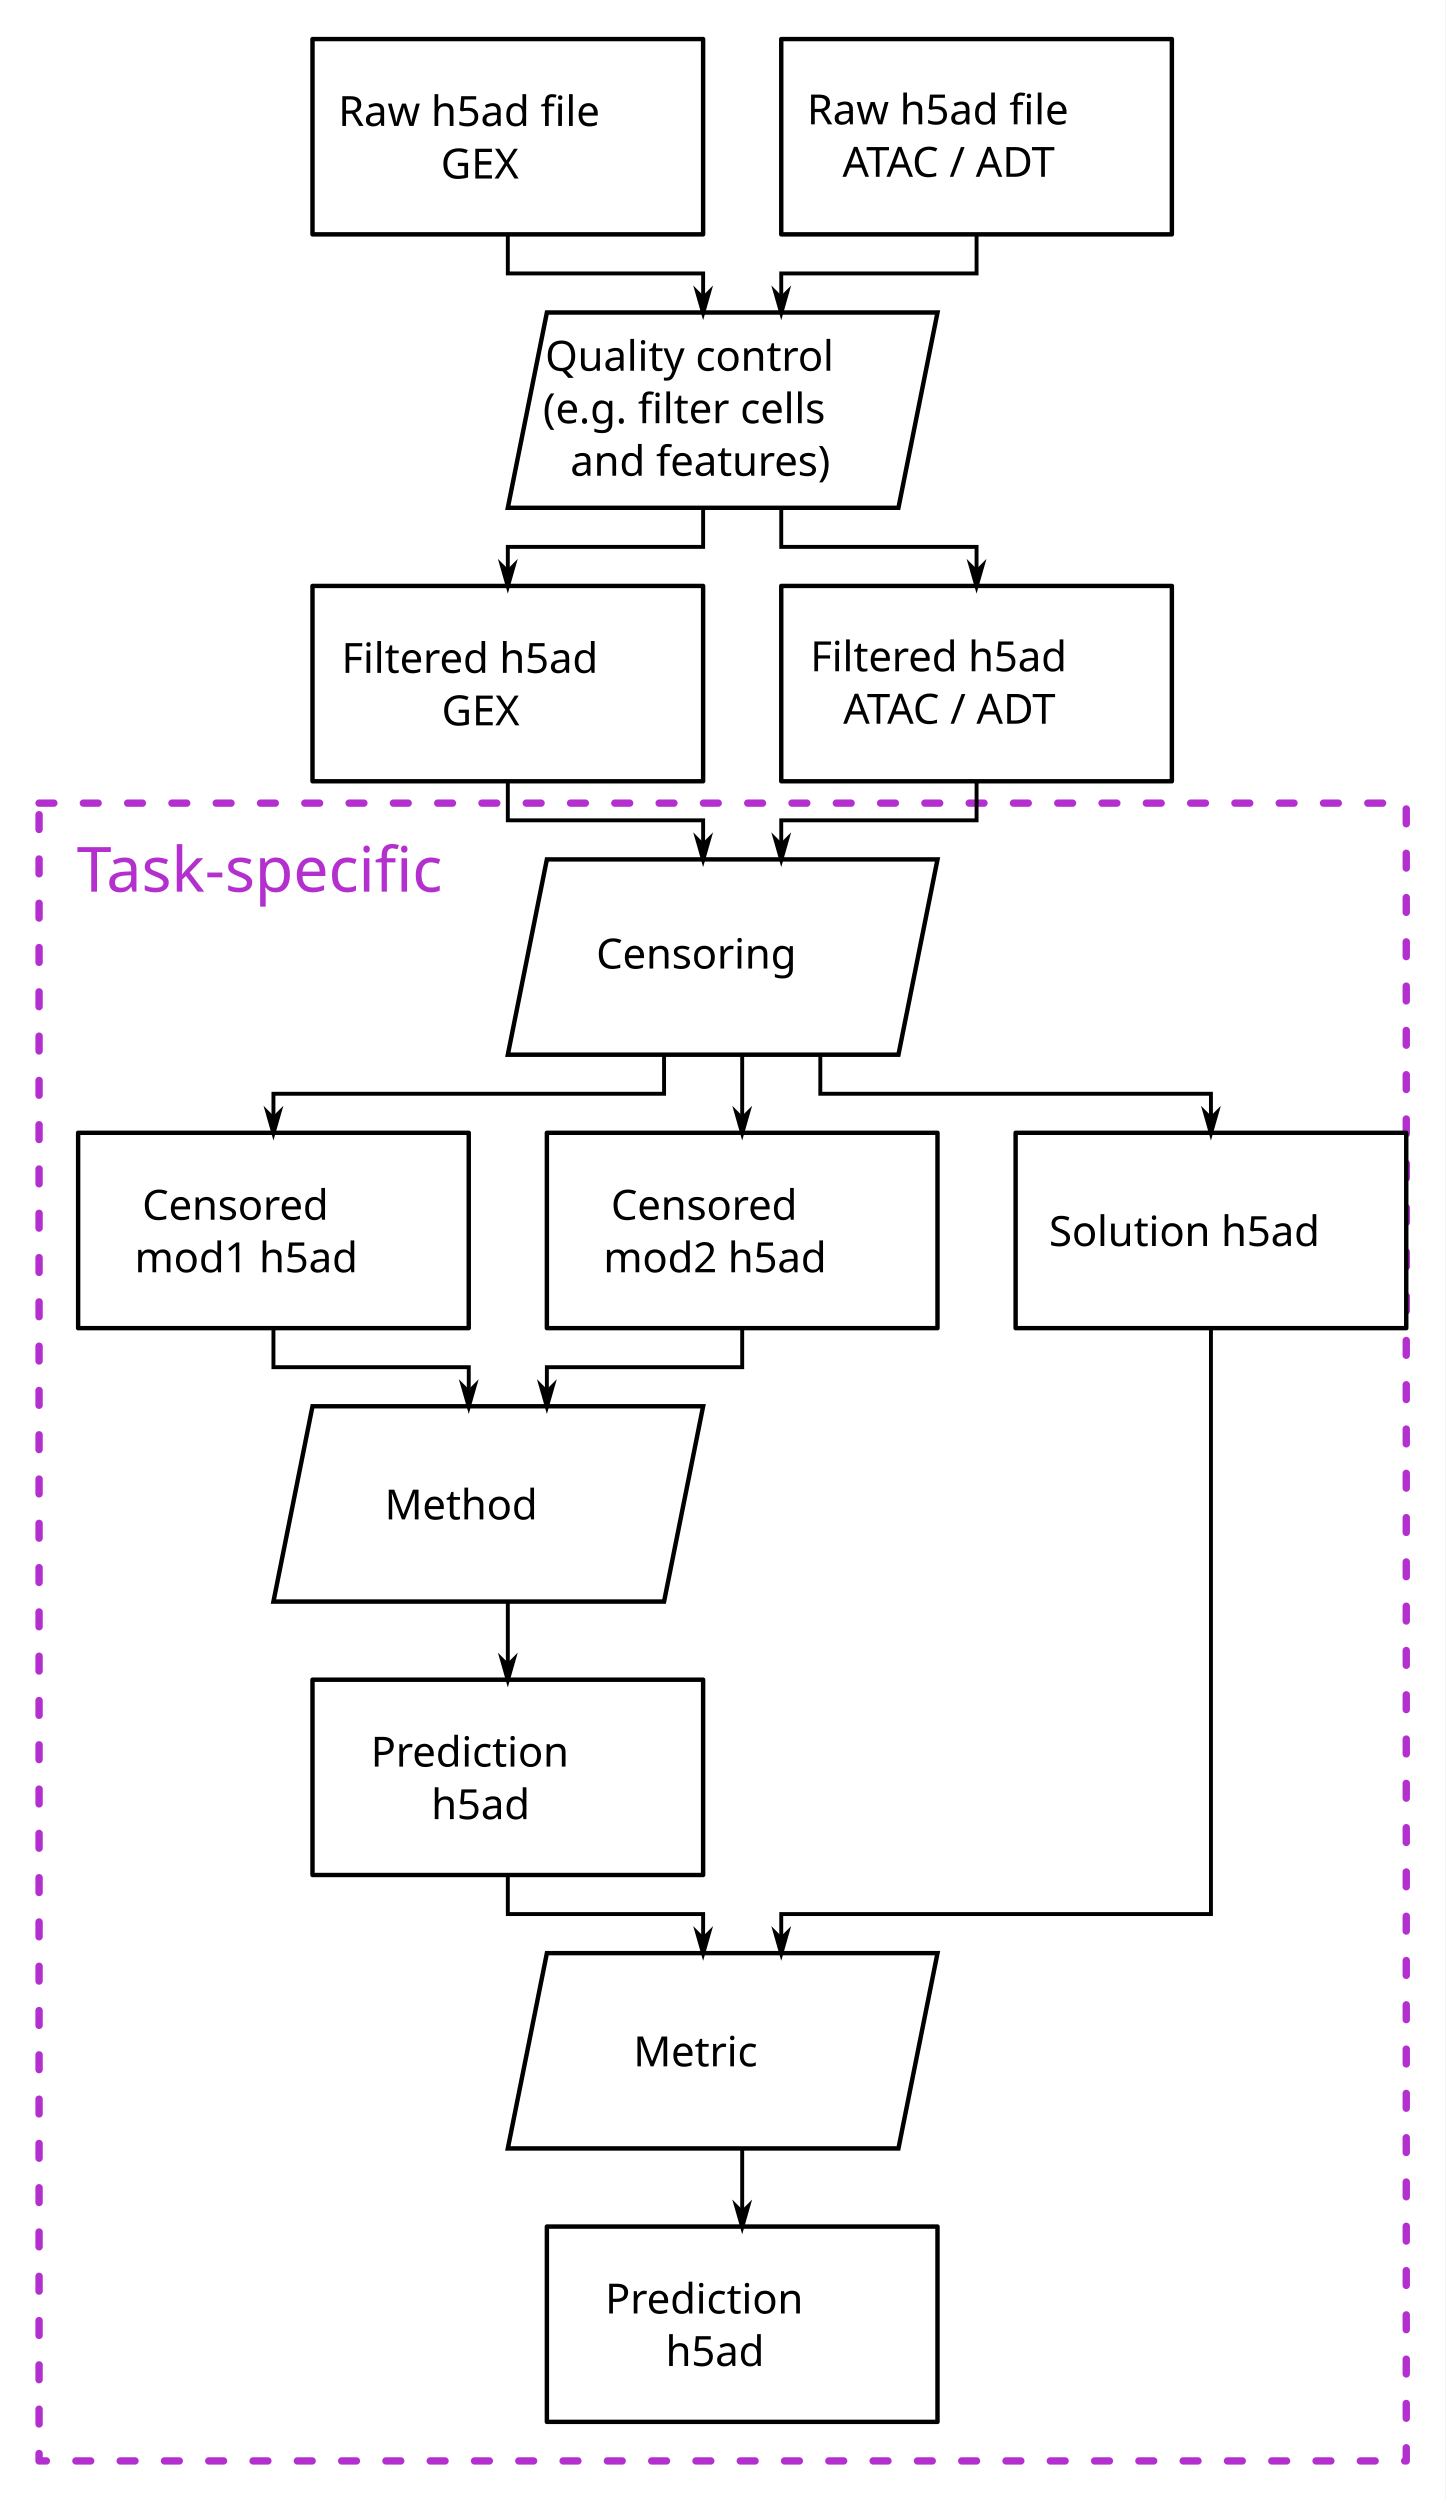
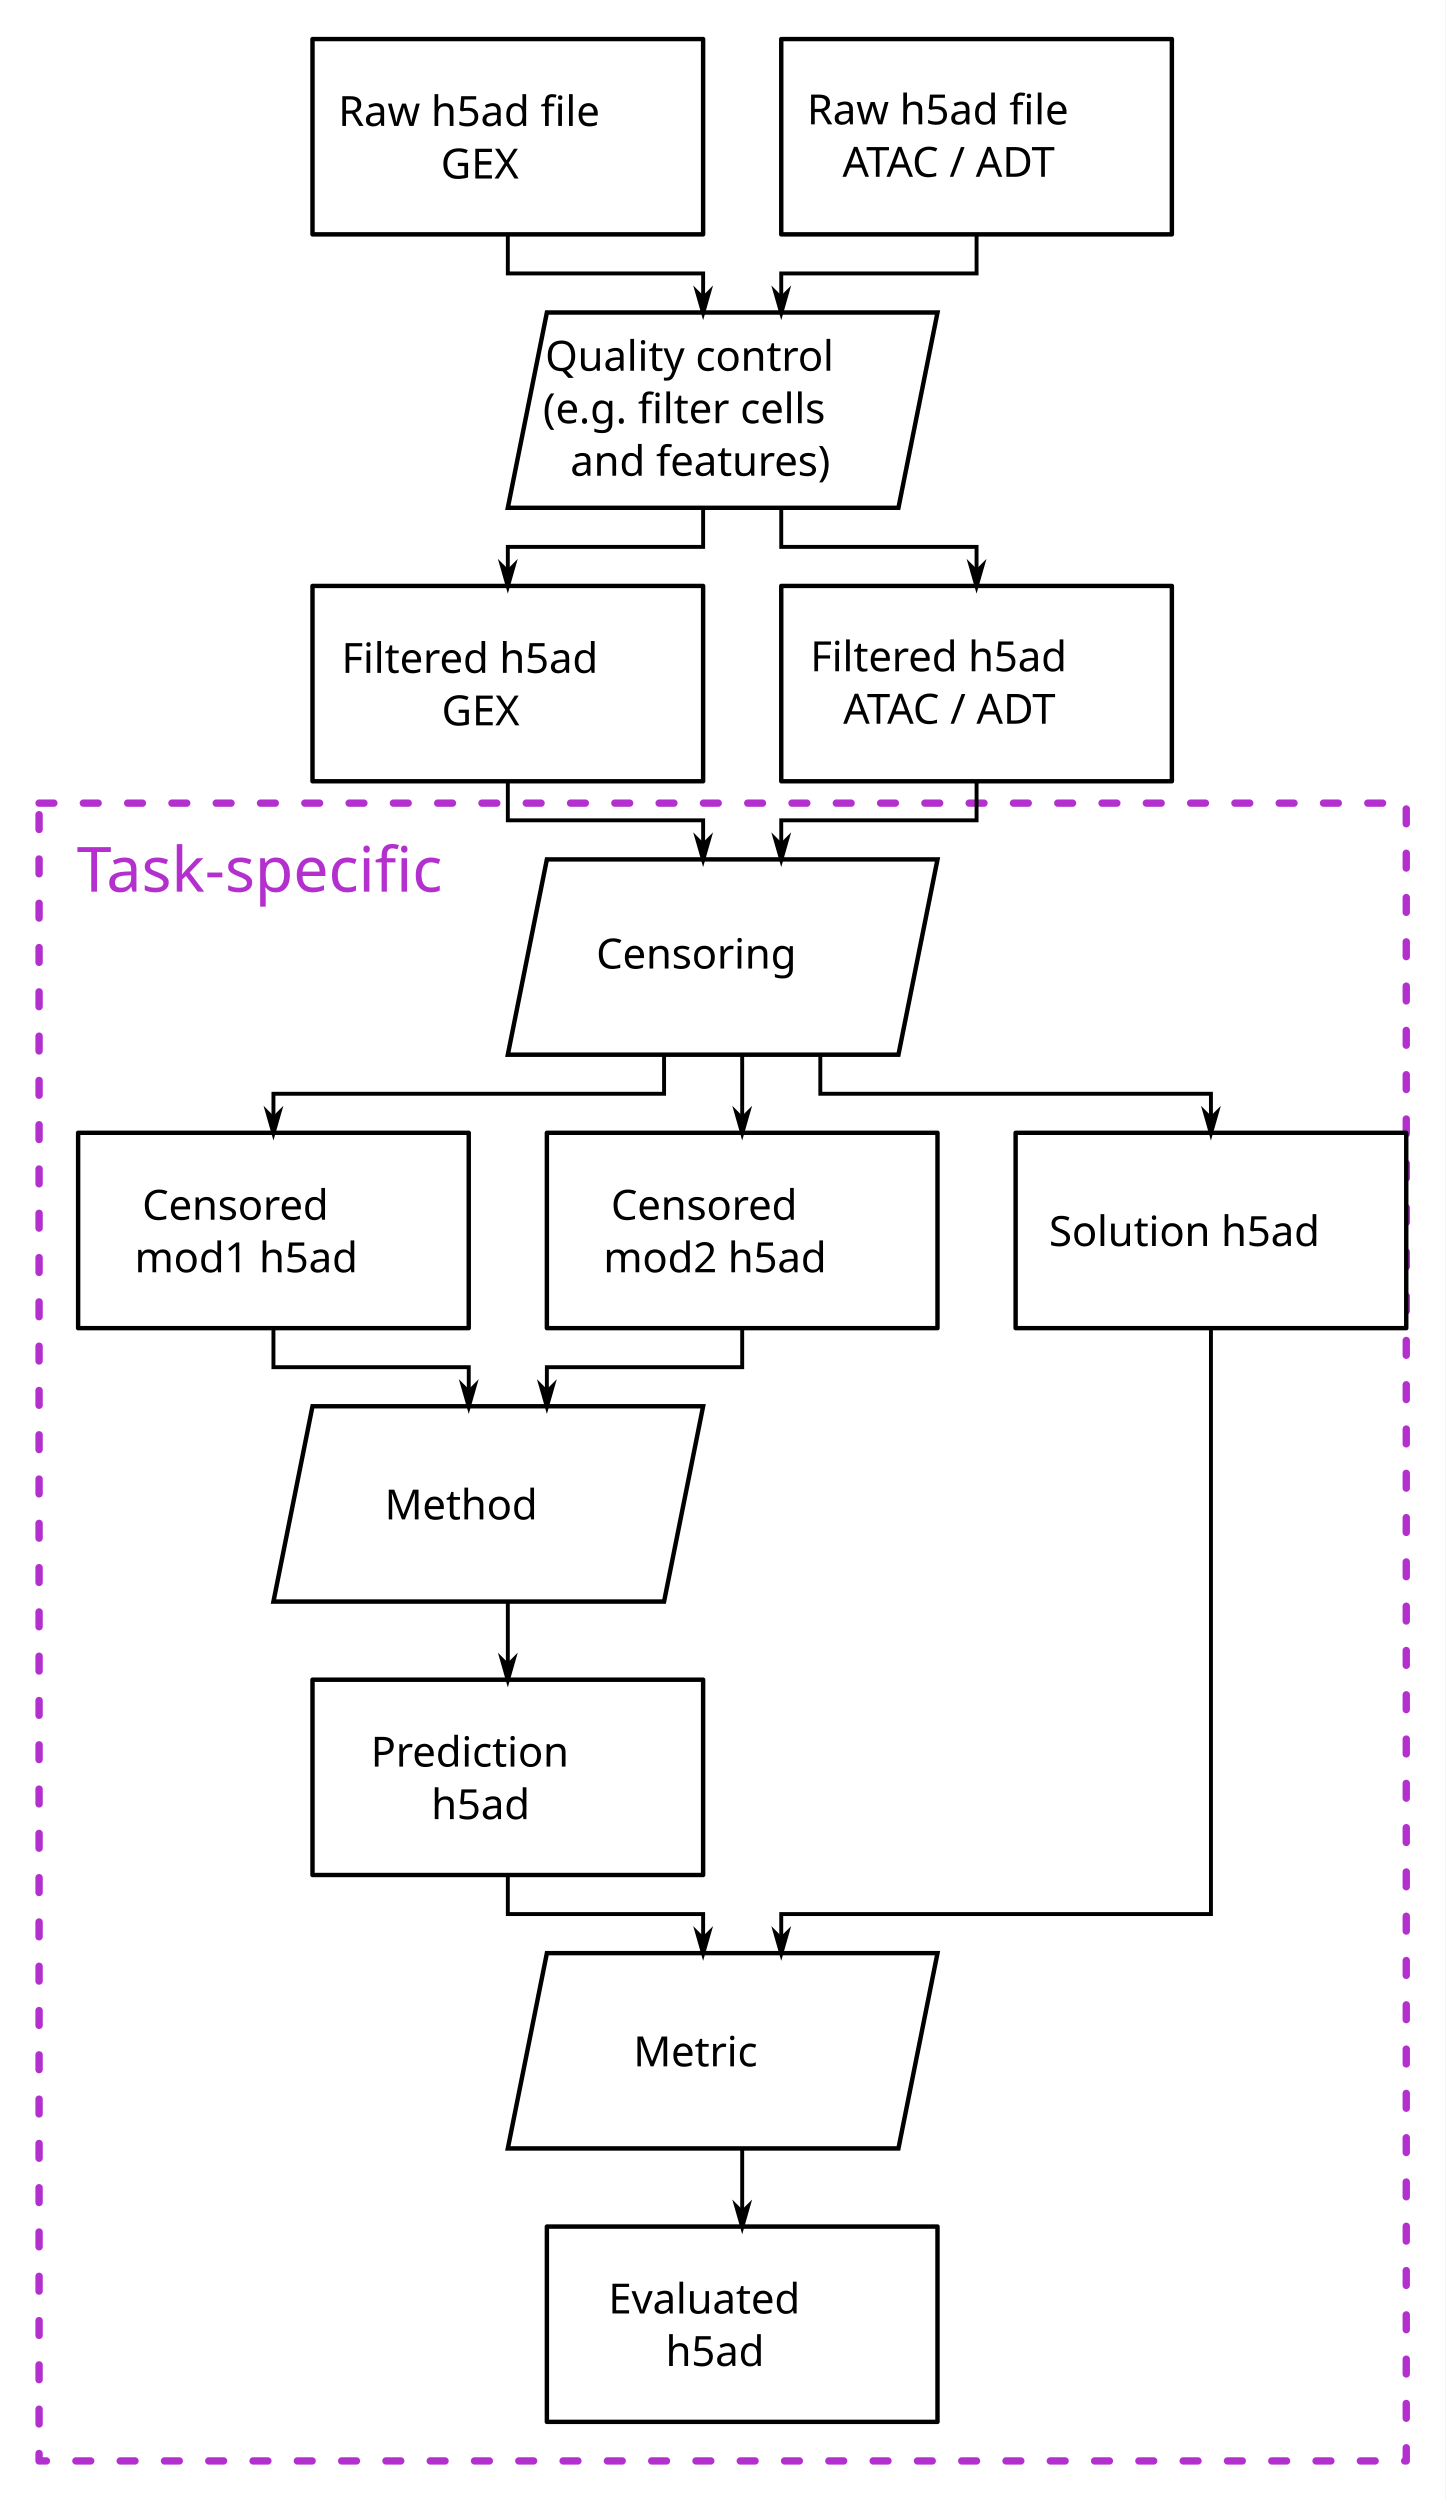
<svg xmlns="http://www.w3.org/2000/svg" width="97.896mm" height="169.333mm" viewBox="0 0 97.896 169.333" version="1.1" id="svg8">
  <defs id="defs2">
    <marker style="overflow:visible" id="marker14485" refX="0" refY="0" orient="auto">
      <path transform="matrix(-0.4,0,0,-0.4,-4,0)" style="fill:#000000;fill-opacity:1;fill-rule:evenodd;stroke:#000000;stroke-width:1pt;stroke-opacity:1" d="M 0,0 5,-5 -12.5,0 5,5 Z" id="path14483" />
    </marker>
    <marker style="overflow:visible" id="marker13363" refX="0" refY="0" orient="auto">
      <path transform="matrix(-0.4,0,0,-0.4,-4,0)" style="fill:#000000;fill-opacity:1;fill-rule:evenodd;stroke:#000000;stroke-width:1pt;stroke-opacity:1" d="M 0,0 5,-5 -12.5,0 5,5 Z" id="path13361" />
    </marker>
    <marker style="overflow:visible" id="marker13353" refX="0" refY="0" orient="auto">
      <path transform="matrix(-0.4,0,0,-0.4,-4,0)" style="fill:#000000;fill-opacity:1;fill-rule:evenodd;stroke:#000000;stroke-width:1pt;stroke-opacity:1" d="M 0,0 5,-5 -12.5,0 5,5 Z" id="path13351" />
    </marker>
    <marker style="overflow:visible" id="marker11280" refX="0" refY="0" orient="auto">
      <path transform="matrix(-0.4,0,0,-0.4,-4,0)" style="fill:#000000;fill-opacity:1;fill-rule:evenodd;stroke:#000000;stroke-width:1pt;stroke-opacity:1" d="M 0,0 5,-5 -12.5,0 5,5 Z" id="path11278" />
    </marker>
    <marker style="overflow:visible" id="marker10784" refX="0" refY="0" orient="auto">
      <path transform="matrix(-0.4,0,0,-0.4,-4,0)" style="fill:#000000;fill-opacity:1;fill-rule:evenodd;stroke:#000000;stroke-width:1pt;stroke-opacity:1" d="M 0,0 5,-5 -12.5,0 5,5 Z" id="path10782" />
    </marker>
    <marker style="overflow:visible" id="marker10774" refX="0" refY="0" orient="auto">
      <path transform="matrix(-0.4,0,0,-0.4,-4,0)" style="fill:#000000;fill-opacity:1;fill-rule:evenodd;stroke:#000000;stroke-width:1pt;stroke-opacity:1" d="M 0,0 5,-5 -12.5,0 5,5 Z" id="path10772" />
    </marker>
    <marker style="overflow:visible" id="marker10764" refX="0" refY="0" orient="auto">
      <path transform="matrix(-0.4,0,0,-0.4,-4,0)" style="fill:#000000;fill-opacity:1;fill-rule:evenodd;stroke:#000000;stroke-width:1pt;stroke-opacity:1" d="M 0,0 5,-5 -12.5,0 5,5 Z" id="path10762" />
    </marker>
    <marker style="overflow:visible" id="marker10754" refX="0" refY="0" orient="auto">
      <path transform="matrix(-0.4,0,0,-0.4,-4,0)" style="fill:#000000;fill-opacity:1;fill-rule:evenodd;stroke:#000000;stroke-width:1pt;stroke-opacity:1" d="M 0,0 5,-5 -12.5,0 5,5 Z" id="path10752" />
    </marker>
    <marker style="overflow:visible" id="marker9798" refX="0" refY="0" orient="auto">
      <path transform="matrix(-0.4,0,0,-0.4,-4,0)" style="fill:#000000;fill-opacity:1;fill-rule:evenodd;stroke:#000000;stroke-width:1pt;stroke-opacity:1" d="M 0,0 5,-5 -12.5,0 5,5 Z" id="path9796" />
    </marker>
    <marker style="overflow:visible" id="marker9506" refX="0" refY="0" orient="auto">
      <path transform="matrix(-0.4,0,0,-0.4,-4,0)" style="fill:#000000;fill-opacity:1;fill-rule:evenodd;stroke:#000000;stroke-width:1pt;stroke-opacity:1" d="M 0,0 5,-5 -12.5,0 5,5 Z" id="path9504" />
    </marker>
    <marker style="overflow:visible" id="marker8633" refX="0" refY="0" orient="auto">
      <path transform="matrix(-0.4,0,0,-0.4,-4,0)" style="fill:#000000;fill-opacity:1;fill-rule:evenodd;stroke:#000000;stroke-width:1pt;stroke-opacity:1" d="M 0,0 5,-5 -12.5,0 5,5 Z" id="path8631" />
    </marker>
    <marker style="overflow:visible" id="marker8343" refX="0" refY="0" orient="auto">
      <path transform="matrix(-0.4,0,0,-0.4,-4,0)" style="fill:#000000;fill-opacity:1;fill-rule:evenodd;stroke:#000000;stroke-width:1pt;stroke-opacity:1" d="M 0,0 5,-5 -12.5,0 5,5 Z" id="path8341" />
    </marker>
    <marker style="overflow:visible" id="marker8069" refX="0" refY="0" orient="auto">
      <path transform="matrix(-0.4,0,0,-0.4,-4,0)" style="fill:#000000;fill-opacity:1;fill-rule:evenodd;stroke:#000000;stroke-width:1pt;stroke-opacity:1" d="M 0,0 5,-5 -12.5,0 5,5 Z" id="path8067" />
    </marker>
    <marker style="overflow:visible" id="marker7489" refX="0" refY="0" orient="auto">
      <path transform="matrix(-0.2,0,0,-0.2,-1.2,0)" style="fill:#000000;fill-opacity:1;fill-rule:evenodd;stroke:#000000;stroke-width:1pt;stroke-opacity:1" d="M 0,0 5,-5 -12.5,0 5,5 Z" id="path7487" />
    </marker>
    <marker style="overflow:visible" id="marker7479" refX="0" refY="0" orient="auto">
      <path transform="matrix(-0.2,0,0,-0.2,-1.2,0)" style="fill:#000000;fill-opacity:1;fill-rule:evenodd;stroke:#000000;stroke-width:1pt;stroke-opacity:1" d="M 0,0 5,-5 -12.5,0 5,5 Z" id="path7477" />
    </marker>
    <marker style="overflow:visible" id="marker7217" refX="0" refY="0" orient="auto">
      <path transform="matrix(-0.2,0,0,-0.2,-1.2,0)" style="fill:#000000;fill-opacity:1;fill-rule:evenodd;stroke:#000000;stroke-width:1pt;stroke-opacity:1" d="M 0,0 5,-5 -12.5,0 5,5 Z" id="path7215" />
    </marker>
    <marker style="overflow:visible" id="marker6961" refX="0" refY="0" orient="auto">
      <path transform="matrix(-0.2,0,0,-0.2,-1.2,0)" style="fill:#000000;fill-opacity:1;fill-rule:evenodd;stroke:#000000;stroke-width:1pt;stroke-opacity:1" d="M 0,0 5,-5 -12.5,0 5,5 Z" id="path6959" />
    </marker>
    <marker style="overflow:visible" id="marker6417" refX="0" refY="0" orient="auto">
      <path transform="scale(0.2)" style="fill:#000000;fill-opacity:1;fill-rule:evenodd;stroke:#000000;stroke-width:1pt;stroke-opacity:1" d="M 5.77,0 -2.88,5 V -5 Z" id="path6415" />
    </marker>
    <marker style="overflow:visible" id="marker6407" refX="0" refY="0" orient="auto">
      <path transform="scale(0.2)" style="fill:#000000;fill-opacity:1;fill-rule:evenodd;stroke:#000000;stroke-width:1pt;stroke-opacity:1" d="M 5.77,0 -2.88,5 V -5 Z" id="path6405" />
    </marker>
    <marker style="overflow:visible" id="marker6163" refX="0" refY="0" orient="auto">
      <path transform="scale(0.2)" style="fill:#000000;fill-opacity:1;fill-rule:evenodd;stroke:#000000;stroke-width:1pt;stroke-opacity:1" d="M 5.77,0 -2.88,5 V -5 Z" id="path6161" />
    </marker>
    <marker style="overflow:visible" id="marker5925" refX="0" refY="0" orient="auto">
      <path transform="scale(0.2)" style="fill:#000000;fill-opacity:1;fill-rule:evenodd;stroke:#000000;stroke-width:1pt;stroke-opacity:1" d="M 5.77,0 -2.88,5 V -5 Z" id="path5923" />
    </marker>
    <marker style="overflow:visible" id="marker5643" refX="0" refY="0" orient="auto">
      <path transform="scale(0.4)" style="fill:#000000;fill-opacity:1;fill-rule:evenodd;stroke:#000000;stroke-width:1pt;stroke-opacity:1" d="M 5.77,0 -2.88,5 V -5 Z" id="path5641" />
    </marker>
    <marker style="overflow:visible" id="marker5633" refX="0" refY="0" orient="auto">
      <path transform="scale(0.4)" style="fill:#000000;fill-opacity:1;fill-rule:evenodd;stroke:#000000;stroke-width:1pt;stroke-opacity:1" d="M 5.77,0 -2.88,5 V -5 Z" id="path5631" />
    </marker>
    <marker style="overflow:visible" id="marker5413" refX="0" refY="0" orient="auto">
      <path transform="scale(0.4)" style="fill:#000000;fill-opacity:1;fill-rule:evenodd;stroke:#000000;stroke-width:1pt;stroke-opacity:1" d="M 5.77,0 -2.88,5 V -5 Z" id="path5411" />
    </marker>
    <marker style="overflow:visible" id="marker5199" refX="0" refY="0" orient="auto">
      <path transform="scale(0.4)" style="fill:#000000;fill-opacity:1;fill-rule:evenodd;stroke:#000000;stroke-width:1pt;stroke-opacity:1" d="M 5.77,0 -2.88,5 V -5 Z" id="path5197" />
    </marker>
    <marker style="overflow:visible" id="marker4941" refX="0" refY="0" orient="auto">
      <path transform="matrix(-0.2,0,0,-0.2,-1.2,0)" style="fill:#000000;fill-opacity:1;fill-rule:evenodd;stroke:#000000;stroke-width:1pt;stroke-opacity:1" d="M 0,0 5,-5 -12.5,0 5,5 Z" id="path4939" />
    </marker>
    <marker style="overflow:visible" id="marker4931" refX="0" refY="0" orient="auto">
      <path transform="matrix(-0.2,0,0,-0.2,-1.2,0)" style="fill:#000000;fill-opacity:1;fill-rule:evenodd;stroke:#000000;stroke-width:1pt;stroke-opacity:1" d="M 0,0 5,-5 -12.5,0 5,5 Z" id="path4929" />
    </marker>
    <marker style="overflow:visible" id="marker4545" refX="0" refY="0" orient="auto">
      <path transform="matrix(-0.2,0,0,-0.2,-1.2,0)" style="fill:#000000;fill-opacity:1;fill-rule:evenodd;stroke:#000000;stroke-width:1pt;stroke-opacity:1" d="M 0,0 5,-5 -12.5,0 5,5 Z" id="path4543" />
    </marker>
    <marker style="overflow:visible" id="marker3945" refX="0" refY="0" orient="auto">
      <path transform="matrix(-0.4,0,0,-0.4,-4,0)" style="fill:#000000;fill-opacity:1;fill-rule:evenodd;stroke:#000000;stroke-width:1pt;stroke-opacity:1" d="M 0,0 5,-5 -12.5,0 5,5 Z" id="path3943" />
    </marker>
    <marker style="overflow:visible" id="marker3935" refX="0" refY="0" orient="auto">
      <path transform="matrix(-0.4,0,0,-0.4,-4,0)" style="fill:#000000;fill-opacity:1;fill-rule:evenodd;stroke:#000000;stroke-width:1pt;stroke-opacity:1" d="M 0,0 5,-5 -12.5,0 5,5 Z" id="path3933" />
    </marker>
    <marker style="overflow:visible" id="marker3763" refX="0" refY="0" orient="auto">
      <path transform="matrix(-0.4,0,0,-0.4,-4,0)" style="fill:#000000;fill-opacity:1;fill-rule:evenodd;stroke:#000000;stroke-width:1pt;stroke-opacity:1" d="M 0,0 5,-5 -12.5,0 5,5 Z" id="path3761" />
    </marker>
    <marker style="overflow:visible" id="marker3245" refX="0" refY="0" orient="auto">
      <path transform="matrix(-0.8,0,0,-0.8,-10,0)" style="fill:#000000;fill-opacity:1;fill-rule:evenodd;stroke:#000000;stroke-width:1pt;stroke-opacity:1" d="M 0,0 5,-5 -12.5,0 5,5 Z" id="path3243" />
    </marker>
    <marker style="overflow:visible" id="marker3223" refX="0" refY="0" orient="auto">
      <path transform="matrix(-0.8,0,0,-0.8,-10,0)" style="fill:#000000;fill-opacity:1;fill-rule:evenodd;stroke:#000000;stroke-width:1pt;stroke-opacity:1" d="M 0,0 5,-5 -12.5,0 5,5 Z" id="path3221" />
    </marker>
    <marker style="overflow:visible" id="marker3063" refX="0" refY="0" orient="auto">
      <path transform="matrix(-0.8,0,0,-0.8,-10,0)" style="fill:#000000;fill-opacity:1;fill-rule:evenodd;stroke:#000000;stroke-width:1pt;stroke-opacity:1" d="M 0,0 5,-5 -12.5,0 5,5 Z" id="path3061" />
    </marker>
    <marker style="overflow:visible" id="marker2915" refX="0" refY="0" orient="auto">
      <path transform="matrix(-0.8,0,0,-0.8,-10,0)" style="fill:#000000;fill-opacity:1;fill-rule:evenodd;stroke:#000000;stroke-width:1pt;stroke-opacity:1" d="M 0,0 5,-5 -12.5,0 5,5 Z" id="path2913" />
    </marker>
    <marker style="overflow:visible" id="marker2593" refX="0" refY="0" orient="auto">
      <path transform="matrix(-0.8,0,0,-0.8,-10,0)" style="fill:#000000;fill-opacity:1;fill-rule:evenodd;stroke:#000000;stroke-width:1pt;stroke-opacity:1" d="M 0,0 5,-5 -12.5,0 5,5 Z" id="path2591" />
    </marker>
    <marker style="overflow:visible" id="marker2583" refX="0" refY="0" orient="auto">
      <path transform="matrix(-0.8,0,0,-0.8,-10,0)" style="fill:#000000;fill-opacity:1;fill-rule:evenodd;stroke:#000000;stroke-width:1pt;stroke-opacity:1" d="M 0,0 5,-5 -12.5,0 5,5 Z" id="path2581" />
    </marker>
    <marker style="overflow:visible" id="marker2447" refX="0" refY="0" orient="auto">
      <path transform="matrix(-0.8,0,0,-0.8,-10,0)" style="fill:#000000;fill-opacity:1;fill-rule:evenodd;stroke:#000000;stroke-width:1pt;stroke-opacity:1" d="M 0,0 5,-5 -12.5,0 5,5 Z" id="path2445" />
    </marker>
    <marker style="overflow:visible" id="marker1587" refX="0" refY="0" orient="auto">
      <path transform="matrix(-0.4,0,0,-0.4,-4,0)" style="fill:#000000;fill-opacity:1;fill-rule:evenodd;stroke:#000000;stroke-width:1pt;stroke-opacity:1" d="M 0,0 5,-5 -12.5,0 5,5 Z" id="path1585" />
    </marker>
    <marker style="overflow:visible" id="marker2560" refX="0" refY="0" orient="auto">
      <path transform="matrix(-0.4,0,0,-0.4,-4,0)" style="fill:#000000;fill-opacity:1;fill-rule:evenodd;stroke:#000000;stroke-width:1pt;stroke-opacity:1" d="M 0,0 5,-5 -12.5,0 5,5 Z" id="path2558" />
    </marker>
    <marker style="overflow:visible" id="marker2550" refX="0" refY="0" orient="auto">
      <path transform="matrix(-0.4,0,0,-0.4,-4,0)" style="fill:#000000;fill-opacity:1;fill-rule:evenodd;stroke:#000000;stroke-width:1pt;stroke-opacity:1" d="M 0,0 5,-5 -12.5,0 5,5 Z" id="path2548" />
    </marker>
    <marker style="overflow:visible" id="marker978" refX="0" refY="0" orient="auto">
      <path transform="matrix(-0.4,0,0,-0.4,-4,0)" style="fill:#000000;fill-opacity:1;fill-rule:evenodd;stroke:#000000;stroke-width:1pt;stroke-opacity:1" d="M 0,0 5,-5 -12.5,0 5,5 Z" id="path976" />
    </marker>
    <marker style="overflow:visible" id="Arrow1Mend" refX="0" refY="0" orient="auto">
      <path transform="matrix(-0.4,0,0,-0.4,-4,0)" style="fill:#000000;fill-opacity:1;fill-rule:evenodd;stroke:#000000;stroke-width:1pt;stroke-opacity:1" d="M 0,0 5,-5 -12.5,0 5,5 Z" id="path1054" />
    </marker>
    <marker style="overflow:visible" id="Arrow1Mend-3" refX="0" refY="0" orient="auto">
      <path transform="matrix(-0.4,0,0,-0.4,-4,0)" style="fill:#000000;fill-opacity:1;fill-rule:evenodd;stroke:#000000;stroke-width:1pt;stroke-opacity:1" d="M 0,0 5,-5 -12.5,0 5,5 Z" id="path1054-9" />
    </marker>
    <marker style="overflow:visible" id="Arrow1Mend-8" refX="0" refY="0" orient="auto">
      <path transform="matrix(-0.4,0,0,-0.4,-4,0)" style="fill:#000000;fill-opacity:1;fill-rule:evenodd;stroke:#000000;stroke-width:1pt;stroke-opacity:1" d="M 0,0 5,-5 -12.5,0 5,5 Z" id="path1054-1" />
    </marker>
    <marker style="overflow:visible" id="Arrow1Mend-8-9" refX="0" refY="0" orient="auto">
      <path transform="matrix(-0.4,0,0,-0.4,-4,0)" style="fill:#000000;fill-opacity:1;fill-rule:evenodd;stroke:#000000;stroke-width:1pt;stroke-opacity:1" d="M 0,0 5,-5 -12.5,0 5,5 Z" id="path1054-1-3" />
    </marker>
    <marker style="overflow:visible" id="Arrow1Mend-0" refX="0" refY="0" orient="auto">
      <path transform="matrix(-0.4,0,0,-0.4,-4,0)" style="fill:#000000;fill-opacity:1;fill-rule:evenodd;stroke:#000000;stroke-width:1pt;stroke-opacity:1" d="M 0,0 5,-5 -12.5,0 5,5 Z" id="path1054-8" />
    </marker>
    <marker style="overflow:visible" id="Arrow1Mend-0-5" refX="0" refY="0" orient="auto">
      <path transform="matrix(-0.4,0,0,-0.4,-4,0)" style="fill:#000000;fill-opacity:1;fill-rule:evenodd;stroke:#000000;stroke-width:1pt;stroke-opacity:1" d="M 0,0 5,-5 -12.5,0 5,5 Z" id="path1054-8-0" />
    </marker>
    <marker style="overflow:visible" id="Arrow1Mend-0-5-6" refX="0" refY="0" orient="auto">
      <path transform="matrix(-0.4,0,0,-0.4,-4,0)" style="fill:#000000;fill-opacity:1;fill-rule:evenodd;stroke:#000000;stroke-width:1pt;stroke-opacity:1" d="M 0,0 5,-5 -12.5,0 5,5 Z" id="path1054-8-0-3" />
    </marker>
    <marker style="overflow:visible" id="Arrow1Mend-0-5-6-5" refX="0" refY="0" orient="auto">
      <path transform="matrix(-0.4,0,0,-0.4,-4,0)" style="fill:#000000;fill-opacity:1;fill-rule:evenodd;stroke:#000000;stroke-width:1pt;stroke-opacity:1" d="M 0,0 5,-5 -12.5,0 5,5 Z" id="path1054-8-0-3-6" />
    </marker>
    <marker style="overflow:visible" id="marker10784-0" refX="0" refY="0" orient="auto">
      <path transform="matrix(-0.4,0,0,-0.4,-4,0)" style="fill:#000000;fill-opacity:1;fill-rule:evenodd;stroke:#000000;stroke-width:1pt;stroke-opacity:1" d="M 0,0 5,-5 -12.5,0 5,5 Z" id="path10782-6" />
    </marker>
    <marker style="overflow:visible" id="marker10774-2" refX="0" refY="0" orient="auto">
      <path transform="matrix(-0.4,0,0,-0.4,-4,0)" style="fill:#000000;fill-opacity:1;fill-rule:evenodd;stroke:#000000;stroke-width:1pt;stroke-opacity:1" d="M 0,0 5,-5 -12.5,0 5,5 Z" id="path10772-9" />
    </marker>
    <marker style="overflow:visible" id="marker9506-0" refX="0" refY="0" orient="auto">
      <path transform="matrix(-0.4,0,0,-0.4,-4,0)" style="fill:#000000;fill-opacity:1;fill-rule:evenodd;stroke:#000000;stroke-width:1pt;stroke-opacity:1" d="M 0,0 5,-5 -12.5,0 5,5 Z" id="path9504-3" />
    </marker>
    <marker style="overflow:visible" id="marker9798-4" refX="0" refY="0" orient="auto">
      <path transform="matrix(-0.4,0,0,-0.4,-4,0)" style="fill:#000000;fill-opacity:1;fill-rule:evenodd;stroke:#000000;stroke-width:1pt;stroke-opacity:1" d="M 0,0 5,-5 -12.5,0 5,5 Z" id="path9796-0" />
    </marker>
    <marker style="overflow:visible" id="marker9506-0-1" refX="0" refY="0" orient="auto">
      <path transform="matrix(-0.4,0,0,-0.4,-4,0)" style="fill:#000000;fill-opacity:1;fill-rule:evenodd;stroke:#000000;stroke-width:1pt;stroke-opacity:1" d="M 0,0 5,-5 -12.5,0 5,5 Z" id="path9504-3-9" />
    </marker>
    <marker style="overflow:visible" id="marker9798-4-6" refX="0" refY="0" orient="auto">
      <path transform="matrix(-0.4,0,0,-0.4,-4,0)" style="fill:#000000;fill-opacity:1;fill-rule:evenodd;stroke:#000000;stroke-width:1pt;stroke-opacity:1" d="M 0,0 5,-5 -12.5,0 5,5 Z" id="path9796-0-9" />
    </marker>
    <marker style="overflow:visible" id="marker14485-8" refX="0" refY="0" orient="auto">
      <path transform="matrix(-0.4,0,0,-0.4,-4,0)" style="fill:#000000;fill-opacity:1;fill-rule:evenodd;stroke:#000000;stroke-width:1pt;stroke-opacity:1" d="M 0,0 5,-5 -12.5,0 5,5 Z" id="path14483-0" />
    </marker>
    <marker style="overflow:visible" id="marker14485-8-6" refX="0" refY="0" orient="auto">
      <path transform="matrix(-0.4,0,0,-0.4,-4,0)" style="fill:#000000;fill-opacity:1;fill-rule:evenodd;stroke:#000000;stroke-width:1pt;stroke-opacity:1" d="M 0,0 5,-5 -12.5,0 5,5 Z" id="path14483-0-6" />
    </marker>
    <marker style="overflow:visible" id="marker9506-0-1-5" refX="0" refY="0" orient="auto">
      <path transform="matrix(-0.4,0,0,-0.4,-4,0)" style="fill:#000000;fill-opacity:1;fill-rule:evenodd;stroke:#000000;stroke-width:1pt;stroke-opacity:1" d="M 0,0 5,-5 -12.5,0 5,5 Z" id="path9504-3-9-6" />
    </marker>
    <marker style="overflow:visible" id="marker9798-4-6-9" refX="0" refY="0" orient="auto">
      <path transform="matrix(-0.4,0,0,-0.4,-4,0)" style="fill:#000000;fill-opacity:1;fill-rule:evenodd;stroke:#000000;stroke-width:1pt;stroke-opacity:1" d="M 0,0 5,-5 -12.5,0 5,5 Z" id="path9796-0-9-8" />
    </marker>
    <marker style="overflow:visible" id="marker14485-8-7" refX="0" refY="0" orient="auto">
      <path transform="matrix(-0.4,0,0,-0.4,-4,0)" style="fill:#000000;fill-opacity:1;fill-rule:evenodd;stroke:#000000;stroke-width:1pt;stroke-opacity:1" d="M 0,0 5,-5 -12.5,0 5,5 Z" id="path14483-0-2" />
    </marker>
  </defs>
  <g id="layer1" transform="translate(-72.69173,-18.08901)">
    <rect style="fill:#ffffff;fill-opacity:1;stroke:none;stroke-width:0.505;stroke-linecap:round;stroke-linejoin:round;stroke-dasharray:0.505, 1.01" id="rect1016" width="97.896" height="169.333" x="72.692" y="18.089" />
    <rect style="fill:#ffffff;fill-opacity:1;stroke:#b330ce;stroke-width:0.5;stroke-linecap:round;stroke-linejoin:round;stroke-miterlimit:4;stroke-dasharray:1, 2;stroke-dashoffset:0;stroke-opacity:1" id="rect17333" width="92.604" height="112.288" x="75.338" y="72.488" />
    <path style="fill:#ffffff;fill-opacity:1;stroke:#000000;stroke-width:0.3;stroke-linecap:butt;stroke-linejoin:miter;stroke-miterlimit:4;stroke-dasharray:none;stroke-opacity:1" d="m 107.088,52.485 2.646,-13.229 26.458,10e-7 -2.646,13.229 z" id="path1249" />
    <path style="fill:#ffffff;fill-opacity:1;stroke:#000000;stroke-width:0.3;stroke-linecap:butt;stroke-linejoin:miter;stroke-miterlimit:4;stroke-dasharray:none;stroke-opacity:1" d="m 107.088,89.527 2.646,-13.229 26.458,10e-7 -2.646,13.229 z" id="path1249-0" />
    <path style="fill:#ffffff;fill-opacity:1;stroke:#000000;stroke-width:0.3;stroke-linecap:butt;stroke-linejoin:miter;stroke-miterlimit:4;stroke-dasharray:none;stroke-opacity:1" d="m 91.213,126.568 2.646,-13.229 h 26.458 l -2.646,13.229 z" id="path1249-0-4" />
    <path style="fill:none;stroke:#000000;stroke-width:0.265px;stroke-linecap:butt;stroke-linejoin:miter;stroke-opacity:1;marker-end:url(#marker9506-0)" d="m 107.088,71.006 v 2.646 h 13.229 v 2.646" id="path9484-3" />
    <path style="fill:none;stroke:#000000;stroke-width:0.265px;stroke-linecap:butt;stroke-linejoin:miter;stroke-opacity:1;marker-end:url(#marker9798-4)" d="m 138.838,71.006 v 2.646 H 125.608 v 2.646" id="path9486-9" />
    <g id="g1222-8-5" transform="matrix(0.2524057,0,0,0.2524057,12.59485,33.95515)">
      <text xml:space="preserve" style="font-size:16.772px;line-height:1.25;font-family:'Source Code Pro';-inkscape-font-specification:'Source Code Pro';stroke-width:1.048" x="-409.72" y="414.903" id="text1134-3">
        <tspan id="tspan1132-1" x="-409.72" y="414.903" style="stroke-width:1.048">prediction</tspan>
      </text>
      <rect style="fill:#e6ffe9;fill-opacity:1;stroke:#e6e6e6;stroke-width:0.497;stroke-linecap:round;stroke-linejoin:round" id="rect1136-9" width="148.633" height="64.873" x="-441.77" y="501.481" />
      <text xml:space="preserve" style="font-size:16.772px;line-height:1.25;font-family:'Source Code Pro';-inkscape-font-specification:'Source Code Pro';stroke-width:1.048" x="-389.164" y="536.874" id="text1144-4">
        <tspan id="tspan1142-7" x="-389.164" y="536.874" style="stroke-width:1.048">test</tspan>
      </text>
      <rect style="fill:#e6ebff;fill-opacity:1;stroke:#e6e6e6;stroke-width:0.497;stroke-linecap:round;stroke-linejoin:round" id="rect1018" width="148.633" height="64.873" x="-400.676" y="38.008" />
      <text xml:space="preserve" style="font-size:16.772px;line-height:1.25;font-family:'Source Code Pro';-inkscape-font-specification:'Source Code Pro';stroke-width:1.048" x="-343.468" y="16.303" id="text1022">
        <tspan id="tspan1020" x="-343.468" y="16.303" style="stroke-width:1.048">mod1</tspan>
      </text>
      <rect style="fill:#e6ffe9;fill-opacity:1;stroke:#e6e6e6;stroke-width:0.497;stroke-linecap:round;stroke-linejoin:round" id="rect1024" width="148.633" height="64.873" x="-400.676" y="102.881" />
      <text xml:space="preserve" style="font-size:16.772px;line-height:1.25;font-family:'Source Code Pro';-inkscape-font-specification:'Source Code Pro';stroke-width:1.048" x="-347.232" y="77.239" id="text1028">
        <tspan id="tspan1026" x="-347.232" y="77.239" style="stroke-width:1.048">train</tspan>
      </text>
      <text xml:space="preserve" style="font-size:16.772px;line-height:1.25;font-family:'Source Code Pro';-inkscape-font-specification:'Source Code Pro';stroke-width:1.048" x="-348.07" y="138.274" id="text1032">
        <tspan id="tspan1030" x="-348.07" y="138.274" style="stroke-width:1.048">test</tspan>
      </text>
      <rect style="fill:#e6ebff;fill-opacity:1;stroke:#e6e6e6;stroke-width:0.497;stroke-linecap:round;stroke-linejoin:round" id="rect1034" width="148.633" height="64.873" x="-202.167" y="38.008" />
      <text xml:space="preserve" style="font-size:16.772px;line-height:1.25;font-family:'Source Code Pro';-inkscape-font-specification:'Source Code Pro';stroke-width:1.048" x="-144.959" y="16.303" id="text1038">
        <tspan id="tspan1036" x="-144.959" y="16.303" style="stroke-width:1.048">mod2</tspan>
      </text>
      <rect style="fill:#e6ffe9;fill-opacity:1;stroke:#e6e6e6;stroke-width:0.497;stroke-linecap:round;stroke-linejoin:round" id="rect1040" width="148.633" height="64.873" x="-202.167" y="102.881" />
      <text xml:space="preserve" style="font-size:16.772px;line-height:1.25;font-family:'Source Code Pro';-inkscape-font-specification:'Source Code Pro';stroke-width:1.048" x="-148.723" y="77.239" id="text1044">
        <tspan id="tspan1042" x="-148.723" y="77.239" style="stroke-width:1.048">train</tspan>
      </text>
      <text xml:space="preserve" style="font-size:16.772px;line-height:1.25;font-family:'Source Code Pro';-inkscape-font-specification:'Source Code Pro';stroke-width:1.048" x="-149.561" y="138.274" id="text1048">
        <tspan id="tspan1046" x="-149.561" y="138.274" style="stroke-width:1.048">test</tspan>
      </text>
      <rect style="fill:#e6ebff;fill-opacity:1;stroke:#e6e6e6;stroke-width:0.497;stroke-linecap:round;stroke-linejoin:round" id="rect1018-0" width="148.633" height="64.873" x="-629.679" y="245.388" />
      <text xml:space="preserve" style="font-size:16.772px;line-height:1.25;font-family:'Source Code Pro';-inkscape-font-specification:'Source Code Pro';stroke-width:1.048" x="-603.918" y="223.683" id="text1022-2">
        <tspan id="tspan1020-3" x="-603.918" y="223.683" style="stroke-width:1.048">input_mod1</tspan>
      </text>
      <rect style="fill:#e6ffe9;fill-opacity:1;stroke:#e6e6e6;stroke-width:0.497;stroke-linecap:round;stroke-linejoin:round" id="rect1024-7" width="148.633" height="64.873" x="-629.679" y="310.261" />
      <text xml:space="preserve" style="font-size:16.772px;line-height:1.25;font-family:'Source Code Pro';-inkscape-font-specification:'Source Code Pro';stroke-width:1.048" x="-576.235" y="284.62" id="text1028-5">
        <tspan id="tspan1026-9" x="-576.235" y="284.62" style="stroke-width:1.048">train</tspan>
      </text>
      <text xml:space="preserve" style="font-size:16.772px;line-height:1.25;font-family:'Source Code Pro';-inkscape-font-specification:'Source Code Pro';stroke-width:1.048" x="-577.073" y="345.654" id="text1032-2">
        <tspan id="tspan1030-2" x="-577.073" y="345.654" style="stroke-width:1.048">test</tspan>
      </text>
      <rect style="fill:#e6ebff;fill-opacity:1;stroke:#e6e6e6;stroke-width:0.497;stroke-linecap:round;stroke-linejoin:round" id="rect1034-8" width="148.633" height="64.873" x="-431.17" y="245.388" />
      <text xml:space="preserve" style="font-size:16.772px;line-height:1.25;font-family:'Source Code Pro';-inkscape-font-specification:'Source Code Pro';stroke-width:1.048" x="-399.119" y="223.683" id="text1038-9">
        <tspan id="tspan1036-7" x="-399.119" y="223.683" style="stroke-width:1.048">input_mod2</tspan>
      </text>
      <text xml:space="preserve" style="font-size:16.772px;line-height:1.25;font-family:'Source Code Pro';-inkscape-font-specification:'Source Code Pro';stroke-width:1.048" x="-377.726" y="284.62" id="text1044-6">
        <tspan id="tspan1042-1" x="-377.726" y="284.62" style="stroke-width:1.048">train</tspan>
      </text>
      <text xml:space="preserve" style="font-size:16.772px;line-height:1.25;font-family:'Source Code Pro';-inkscape-font-specification:'Source Code Pro';stroke-width:1.048" x="-217.542" y="223.683" id="text1134">
        <tspan id="tspan1132" x="-217.542" y="223.683" style="stroke-width:1.048">solution</tspan>
      </text>
      <rect style="fill:#e6ffe9;fill-opacity:1;stroke:#e6e6e6;stroke-width:0.497;stroke-linecap:round;stroke-linejoin:round" id="rect1136" width="148.633" height="64.873" x="-249.593" y="310.261" />
      <text xml:space="preserve" style="font-size:16.772px;line-height:1.25;font-family:'Source Code Pro';-inkscape-font-specification:'Source Code Pro';stroke-width:1.048" x="-196.987" y="345.654" id="text1144">
        <tspan id="tspan1142" x="-196.987" y="345.654" style="stroke-width:1.048">test</tspan>
      </text>
    </g>
    <rect style="fill:#ffffff;fill-opacity:1;stroke:#000000;stroke-width:0.3;stroke-linecap:round;stroke-linejoin:round;stroke-miterlimit:4;stroke-dasharray:none;stroke-opacity:1" id="rect1153" width="26.458" height="13.229" x="93.858" y="20.735" />
    <text xml:space="preserve" style="font-size:2.822px;line-height:1.25;font-family:'Source Code Pro';-inkscape-font-specification:'Source Code Pro';stroke-width:0.265" x="107.024" y="26.624" id="text1084-2">
      <tspan x="107.024" y="26.624" style="font-style:normal;font-variant:normal;font-weight:normal;font-stretch:normal;font-size:2.822px;font-family:sans-serif;-inkscape-font-specification:sans-serif;text-align:center;text-anchor:middle;stroke-width:0.265" id="tspan1086-4">Raw h5ad file</tspan>
      <tspan x="107.024" y="30.179" style="font-style:normal;font-variant:normal;font-weight:normal;font-stretch:normal;font-size:2.822px;font-family:sans-serif;-inkscape-font-specification:sans-serif;text-align:center;text-anchor:middle;stroke-width:0.265" id="tspan1839">GEX</tspan>
    </text>
    <rect style="fill:#ffffff;fill-opacity:1;stroke:#000000;stroke-width:0.3;stroke-linecap:round;stroke-linejoin:round;stroke-miterlimit:4;stroke-dasharray:none;stroke-opacity:1" id="rect1153-7" width="26.458" height="13.229" x="125.608" y="20.735" />
    <text xml:space="preserve" style="font-size:2.822px;line-height:1.25;font-family:'Source Code Pro';-inkscape-font-specification:'Source Code Pro';stroke-width:0.265" x="138.774" y="26.513" id="text1084-2-7">
      <tspan x="138.774" y="26.513" style="font-style:normal;font-variant:normal;font-weight:normal;font-stretch:normal;font-size:2.822px;font-family:sans-serif;-inkscape-font-specification:sans-serif;text-align:center;text-anchor:middle;stroke-width:0.265" id="tspan1086-4-4">Raw h5ad file</tspan>
      <tspan x="138.774" y="30.068" style="font-style:normal;font-variant:normal;font-weight:normal;font-stretch:normal;font-size:2.822px;font-family:sans-serif;-inkscape-font-specification:sans-serif;text-align:center;text-anchor:middle;stroke-width:0.265" id="tspan1843">ATAC / ADT</tspan>
    </text>
    <text xml:space="preserve" style="font-size:2.822px;line-height:1.25;font-family:'Source Code Pro';-inkscape-font-specification:'Source Code Pro';stroke-width:0.265" x="121.961" y="43.201" id="text1084-2-8">
      <tspan x="121.961" y="43.201" style="font-style:normal;font-variant:normal;font-weight:normal;font-stretch:normal;font-size:2.822px;font-family:sans-serif;-inkscape-font-specification:sans-serif;text-align:center;text-anchor:middle;stroke-width:0.265" id="tspan1086-4-2">Quality control</tspan>
      <tspan x="121.961" y="46.756" style="font-style:normal;font-variant:normal;font-weight:normal;font-stretch:normal;font-size:2.822px;font-family:sans-serif;-inkscape-font-specification:sans-serif;text-align:center;text-anchor:middle;stroke-width:0.265" id="tspan1245">(e.g. filter cells </tspan>
      <tspan x="121.961" y="50.312" style="font-style:normal;font-variant:normal;font-weight:normal;font-stretch:normal;font-size:2.822px;font-family:sans-serif;-inkscape-font-specification:sans-serif;text-align:center;text-anchor:middle;stroke-width:0.265" id="tspan1247">and features)</tspan>
    </text>
    <rect style="fill:#ffffff;fill-opacity:1;stroke:#000000;stroke-width:0.3;stroke-linecap:round;stroke-linejoin:round;stroke-miterlimit:4;stroke-dasharray:none;stroke-opacity:1" id="rect1153-8" width="26.458" height="13.229" x="93.858" y="57.777" />
    <text xml:space="preserve" style="font-size:2.822px;line-height:1.25;font-family:'Source Code Pro';-inkscape-font-specification:'Source Code Pro';stroke-width:0.265" x="107.077" y="63.666" id="text1084-2-9">
      <tspan x="107.077" y="63.666" style="font-style:normal;font-variant:normal;font-weight:normal;font-stretch:normal;font-size:2.822px;font-family:sans-serif;-inkscape-font-specification:sans-serif;text-align:center;text-anchor:middle;stroke-width:0.265" id="tspan1086-4-6">Filtered h5ad</tspan>
      <tspan x="107.077" y="67.221" style="font-style:normal;font-variant:normal;font-weight:normal;font-stretch:normal;font-size:2.822px;font-family:sans-serif;-inkscape-font-specification:sans-serif;text-align:center;text-anchor:middle;stroke-width:0.265" id="tspan1851">GEX</tspan>
    </text>
    <rect style="fill:#ffffff;fill-opacity:1;stroke:#000000;stroke-width:0.3;stroke-linecap:round;stroke-linejoin:round;stroke-miterlimit:4;stroke-dasharray:none;stroke-opacity:1" id="rect1153-7-8" width="26.458" height="13.229" x="125.608" y="57.777" />
    <text xml:space="preserve" style="font-size:2.822px;line-height:1.25;font-family:'Source Code Pro';-inkscape-font-specification:'Source Code Pro';stroke-width:0.265" x="138.827" y="63.555" id="text1084-2-7-0">
      <tspan x="138.827" y="63.555" style="font-style:normal;font-variant:normal;font-weight:normal;font-stretch:normal;font-size:2.822px;font-family:sans-serif;-inkscape-font-specification:sans-serif;text-align:center;text-anchor:middle;stroke-width:0.265" id="tspan1086-4-4-1">Filtered h5ad</tspan>
      <tspan x="138.827" y="67.11" style="font-style:normal;font-variant:normal;font-weight:normal;font-stretch:normal;font-size:2.822px;font-family:sans-serif;-inkscape-font-specification:sans-serif;text-align:center;text-anchor:middle;stroke-width:0.265" id="tspan1849">ATAC / ADT</tspan>
    </text>
    <text xml:space="preserve" style="font-size:2.822px;line-height:1.25;font-family:'Source Code Pro';-inkscape-font-specification:'Source Code Pro';stroke-width:0.265" x="121.689" y="83.691" id="text1084-2-8-0">
      <tspan x="121.689" y="83.691" style="font-style:normal;font-variant:normal;font-weight:normal;font-stretch:normal;font-size:2.822px;font-family:sans-serif;-inkscape-font-specification:sans-serif;text-align:center;text-anchor:middle;stroke-width:0.265" id="tspan9327">Censoring</tspan>
    </text>
    <rect style="fill:#ffffff;fill-opacity:1;stroke:#000000;stroke-width:0.3;stroke-linecap:round;stroke-linejoin:round;stroke-miterlimit:4;stroke-dasharray:none;stroke-opacity:1" id="rect1153-8-8" width="26.458" height="13.229" x="77.983" y="94.818" />
    <text xml:space="preserve" style="font-size:2.822px;line-height:1.25;font-family:'Source Code Pro';-inkscape-font-specification:'Source Code Pro';stroke-width:0.265" x="91.204" y="100.707" id="text1084-2-9-5">
      <tspan x="91.204" y="100.707" style="font-style:normal;font-variant:normal;font-weight:normal;font-stretch:normal;font-size:2.822px;font-family:sans-serif;-inkscape-font-specification:sans-serif;text-align:center;text-anchor:middle;stroke-width:0.265" id="tspan1086-4-6-0">Censored</tspan>
      <tspan x="91.204" y="104.263" style="font-style:normal;font-variant:normal;font-weight:normal;font-stretch:normal;font-size:2.822px;font-family:sans-serif;-inkscape-font-specification:sans-serif;text-align:center;text-anchor:middle;stroke-width:0.265" id="tspan1851-6">mod1 h5ad</tspan>
    </text>
    <rect style="fill:#ffffff;fill-opacity:1;stroke:#000000;stroke-width:0.3;stroke-linecap:round;stroke-linejoin:round;stroke-miterlimit:4;stroke-dasharray:none;stroke-opacity:1" id="rect1153-7-8-4" width="26.458" height="13.229" x="109.733" y="94.818" />
    <text xml:space="preserve" style="font-size:2.822px;line-height:1.25;font-family:'Source Code Pro';-inkscape-font-specification:'Source Code Pro';stroke-width:0.265" x="122.954" y="100.707" id="text1084-2-7-0-6">
      <tspan x="122.954" y="100.707" style="font-style:normal;font-variant:normal;font-weight:normal;font-stretch:normal;font-size:2.822px;font-family:sans-serif;-inkscape-font-specification:sans-serif;text-align:center;text-anchor:middle;stroke-width:0.265" id="tspan17327">Censored</tspan>
      <tspan x="122.954" y="104.263" style="font-style:normal;font-variant:normal;font-weight:normal;font-stretch:normal;font-size:2.822px;font-family:sans-serif;-inkscape-font-specification:sans-serif;text-align:center;text-anchor:middle;stroke-width:0.265" id="tspan17331">mod2 h5ad</tspan>
    </text>
    <rect style="fill:#ffffff;fill-opacity:1;stroke:#000000;stroke-width:0.3;stroke-linecap:round;stroke-linejoin:round;stroke-miterlimit:4;stroke-dasharray:none;stroke-opacity:1" id="rect1153-8-8-8" width="26.458" height="13.229" x="141.483" y="94.818" />
    <text xml:space="preserve" style="font-size:2.822px;line-height:1.25;font-family:'Source Code Pro';-inkscape-font-specification:'Source Code Pro';stroke-width:0.265" x="154.748" y="102.485" id="text1084-2-9-5-6">
      <tspan x="154.748" y="102.485" style="font-style:normal;font-variant:normal;font-weight:normal;font-stretch:normal;font-size:2.822px;font-family:sans-serif;-inkscape-font-specification:sans-serif;text-align:center;text-anchor:middle;stroke-width:0.265" id="tspan1851-6-8">Solution h5ad</tspan>
    </text>
    <path style="fill:none;stroke:#000000;stroke-width:0.265px;stroke-linecap:butt;stroke-linejoin:miter;stroke-opacity:1;marker-end:url(#marker9506)" d="m 107.088,33.964 v 2.646 h 13.229 v 2.646" id="path9484" />
    <path style="fill:none;stroke:#000000;stroke-width:0.265px;stroke-linecap:butt;stroke-linejoin:miter;stroke-opacity:1;marker-end:url(#marker9798)" d="m 138.838,33.964 v 2.646 H 125.608 v 2.646" id="path9486" />
    <path style="fill:none;stroke:#000000;stroke-width:0.265px;stroke-linecap:butt;stroke-linejoin:miter;stroke-opacity:1;marker-end:url(#marker10764)" d="m 117.671,89.527 v 2.646 H 91.213 v 2.646" id="path10454" />
    <path style="fill:none;stroke:#000000;stroke-width:0.265px;stroke-linecap:butt;stroke-linejoin:miter;stroke-opacity:1;marker-end:url(#marker10754)" d="m 128.254,89.527 v 2.646 h 26.458 v 2.646" id="path10456" />
    <text xml:space="preserve" style="font-size:2.822px;line-height:1.25;font-family:'Source Code Pro';-inkscape-font-specification:'Source Code Pro';stroke-width:0.265" x="105.754" y="121.006" id="text1084-2-8-0-4">
      <tspan x="105.754" y="121.006" style="font-style:normal;font-variant:normal;font-weight:normal;font-stretch:normal;font-size:2.822px;font-family:sans-serif;-inkscape-font-specification:sans-serif;text-align:center;text-anchor:middle;stroke-width:0.265" id="tspan9327-2">Method</tspan>
    </text>
    <rect style="fill:#ffffff;fill-opacity:1;stroke:#000000;stroke-width:0.3;stroke-linecap:round;stroke-linejoin:round;stroke-miterlimit:4;stroke-dasharray:none;stroke-opacity:1" id="rect1153-8-8-81" width="26.458" height="13.229" x="93.858" y="131.86" />
    <text xml:space="preserve" style="font-size:2.822px;line-height:1.25;font-family:'Source Code Pro';-inkscape-font-specification:'Source Code Pro';stroke-width:0.265" x="107.079" y="137.749" id="text1084-2-9-5-3">
      <tspan x="107.079" y="137.749" style="font-style:normal;font-variant:normal;font-weight:normal;font-stretch:normal;font-size:2.822px;font-family:sans-serif;-inkscape-font-specification:sans-serif;text-align:center;text-anchor:middle;stroke-width:0.265" id="tspan1851-6-1">Prediction</tspan>
      <tspan x="107.079" y="141.304" style="font-style:normal;font-variant:normal;font-weight:normal;font-stretch:normal;font-size:2.822px;font-family:sans-serif;-inkscape-font-specification:sans-serif;text-align:center;text-anchor:middle;stroke-width:0.265" id="tspan12364">h5ad</tspan>
    </text>
    <path style="fill:none;stroke:#000000;stroke-width:0.265px;stroke-linecap:butt;stroke-linejoin:miter;stroke-opacity:1;marker-end:url(#marker13363)" d="m 120.317,52.485 v 2.646 h -13.229 v 2.646" id="path13347" />
    <path style="fill:none;stroke:#000000;stroke-width:0.265px;stroke-linecap:butt;stroke-linejoin:miter;stroke-opacity:1;marker-end:url(#marker13353)" d="m 125.608,52.485 v 2.646 h 13.229 v 2.646" id="path13349" />
    <path style="fill:none;stroke:#000000;stroke-width:0.265;stroke-linecap:butt;stroke-linejoin:miter;stroke-miterlimit:4;stroke-dasharray:none;stroke-opacity:1;marker-end:url(#marker14485)" d="M 122.963,89.527 V 94.818" id="path14475" />
    <path style="fill:none;stroke:#000000;stroke-width:0.265px;stroke-linecap:butt;stroke-linejoin:miter;stroke-opacity:1;marker-end:url(#marker9506-0-1)" d="m 91.213,108.047 v 2.646 h 13.229 v 2.646" id="path9484-3-3" />
    <path style="fill:none;stroke:#000000;stroke-width:0.265px;stroke-linecap:butt;stroke-linejoin:miter;stroke-opacity:1;marker-end:url(#marker9798-4-6)" d="m 122.963,108.047 v 2.646 H 109.733 v 2.646" id="path9486-9-3" />
    <path style="fill:none;stroke:#000000;stroke-width:0.265;stroke-linecap:butt;stroke-linejoin:miter;stroke-miterlimit:4;stroke-dasharray:none;stroke-opacity:1;marker-end:url(#marker14485-8)" d="m 107.088,126.568 v 5.292" id="path14475-5" />
    <path style="fill:#ffffff;fill-opacity:1;stroke:#000000;stroke-width:0.3;stroke-linecap:butt;stroke-linejoin:miter;stroke-miterlimit:4;stroke-dasharray:none;stroke-opacity:1" d="m 107.088,163.61 2.646,-13.229 h 26.458 l -2.646,13.229 z" id="path1249-0-4-8" />
    <text xml:space="preserve" style="font-size:2.822px;line-height:1.25;font-family:'Source Code Pro';-inkscape-font-specification:'Source Code Pro';stroke-width:0.265" x="121.629" y="158.047" id="text1084-2-8-0-4-2">
      <tspan x="121.629" y="158.047" style="font-style:normal;font-variant:normal;font-weight:normal;font-stretch:normal;font-size:2.822px;font-family:sans-serif;-inkscape-font-specification:sans-serif;text-align:center;text-anchor:middle;stroke-width:0.265" id="tspan9327-2-9">Metric</tspan>
    </text>
    <rect style="fill:#ffffff;fill-opacity:1;stroke:#000000;stroke-width:0.3;stroke-linecap:round;stroke-linejoin:round;stroke-miterlimit:4;stroke-dasharray:none;stroke-opacity:1" id="rect1153-8-8-81-9" width="26.458" height="13.229" x="109.733" y="168.901" />
    <text xml:space="preserve" style="font-size:2.822px;line-height:1.25;font-family:'Source Code Pro';-inkscape-font-specification:'Source Code Pro';stroke-width:0.265" x="122.954" y="174.791" id="text1084-2-9-5-3-6">
-       <tspan x="122.954" y="174.791" style="font-style:normal;font-variant:normal;font-weight:normal;font-stretch:normal;font-size:2.822px;font-family:sans-serif;-inkscape-font-specification:sans-serif;text-align:center;text-anchor:middle;stroke-width:0.265" id="tspan1851-6-1-0">Prediction</tspan>
+       <tspan x="122.954" y="174.791" style="font-style:normal;font-variant:normal;font-weight:normal;font-stretch:normal;font-size:2.822px;font-family:sans-serif;-inkscape-font-specification:sans-serif;text-align:center;text-anchor:middle;stroke-width:0.265" id="tspan1851-6-1-0">Evaluated</tspan>
      <tspan x="122.954" y="178.346" style="font-style:normal;font-variant:normal;font-weight:normal;font-stretch:normal;font-size:2.822px;font-family:sans-serif;-inkscape-font-specification:sans-serif;text-align:center;text-anchor:middle;stroke-width:0.265" id="tspan12364-2">h5ad</tspan>
    </text>
    <path style="fill:none;stroke:#000000;stroke-width:0.265px;stroke-linecap:butt;stroke-linejoin:miter;stroke-opacity:1;marker-end:url(#marker9506-0-1-5)" d="m 107.088,145.089 v 2.646 h 13.229 v 2.646" id="path9484-3-3-7" />
    <path style="fill:none;stroke:#000000;stroke-width:0.265px;stroke-linecap:butt;stroke-linejoin:miter;stroke-opacity:1;marker-end:url(#marker9798-4-6-9)" d="m 154.713,108.047 v 39.688 H 125.608 v 2.646" id="path9486-9-3-6" />
    <path style="fill:none;stroke:#000000;stroke-width:0.265;stroke-linecap:butt;stroke-linejoin:miter;stroke-miterlimit:4;stroke-dasharray:none;stroke-opacity:1;marker-end:url(#marker14485-8-7)" d="m 122.963,163.61 v 5.292" id="path14475-5-1" />
    <text xml:space="preserve" style="font-style:normal;font-weight:normal;font-size:4.233px;line-height:1.25;font-family:sans-serif;fill:#b330ce;fill-opacity:1;stroke:none;stroke-width:0.134" x="77.885" y="78.483" id="text2904-3">
      <tspan id="tspan2902-2" x="77.885" y="78.483" style="font-size:4.233px;fill:#b330ce;fill-opacity:1;stroke-width:0.134">Task-specific</tspan>
    </text>
  </g>
</svg>
